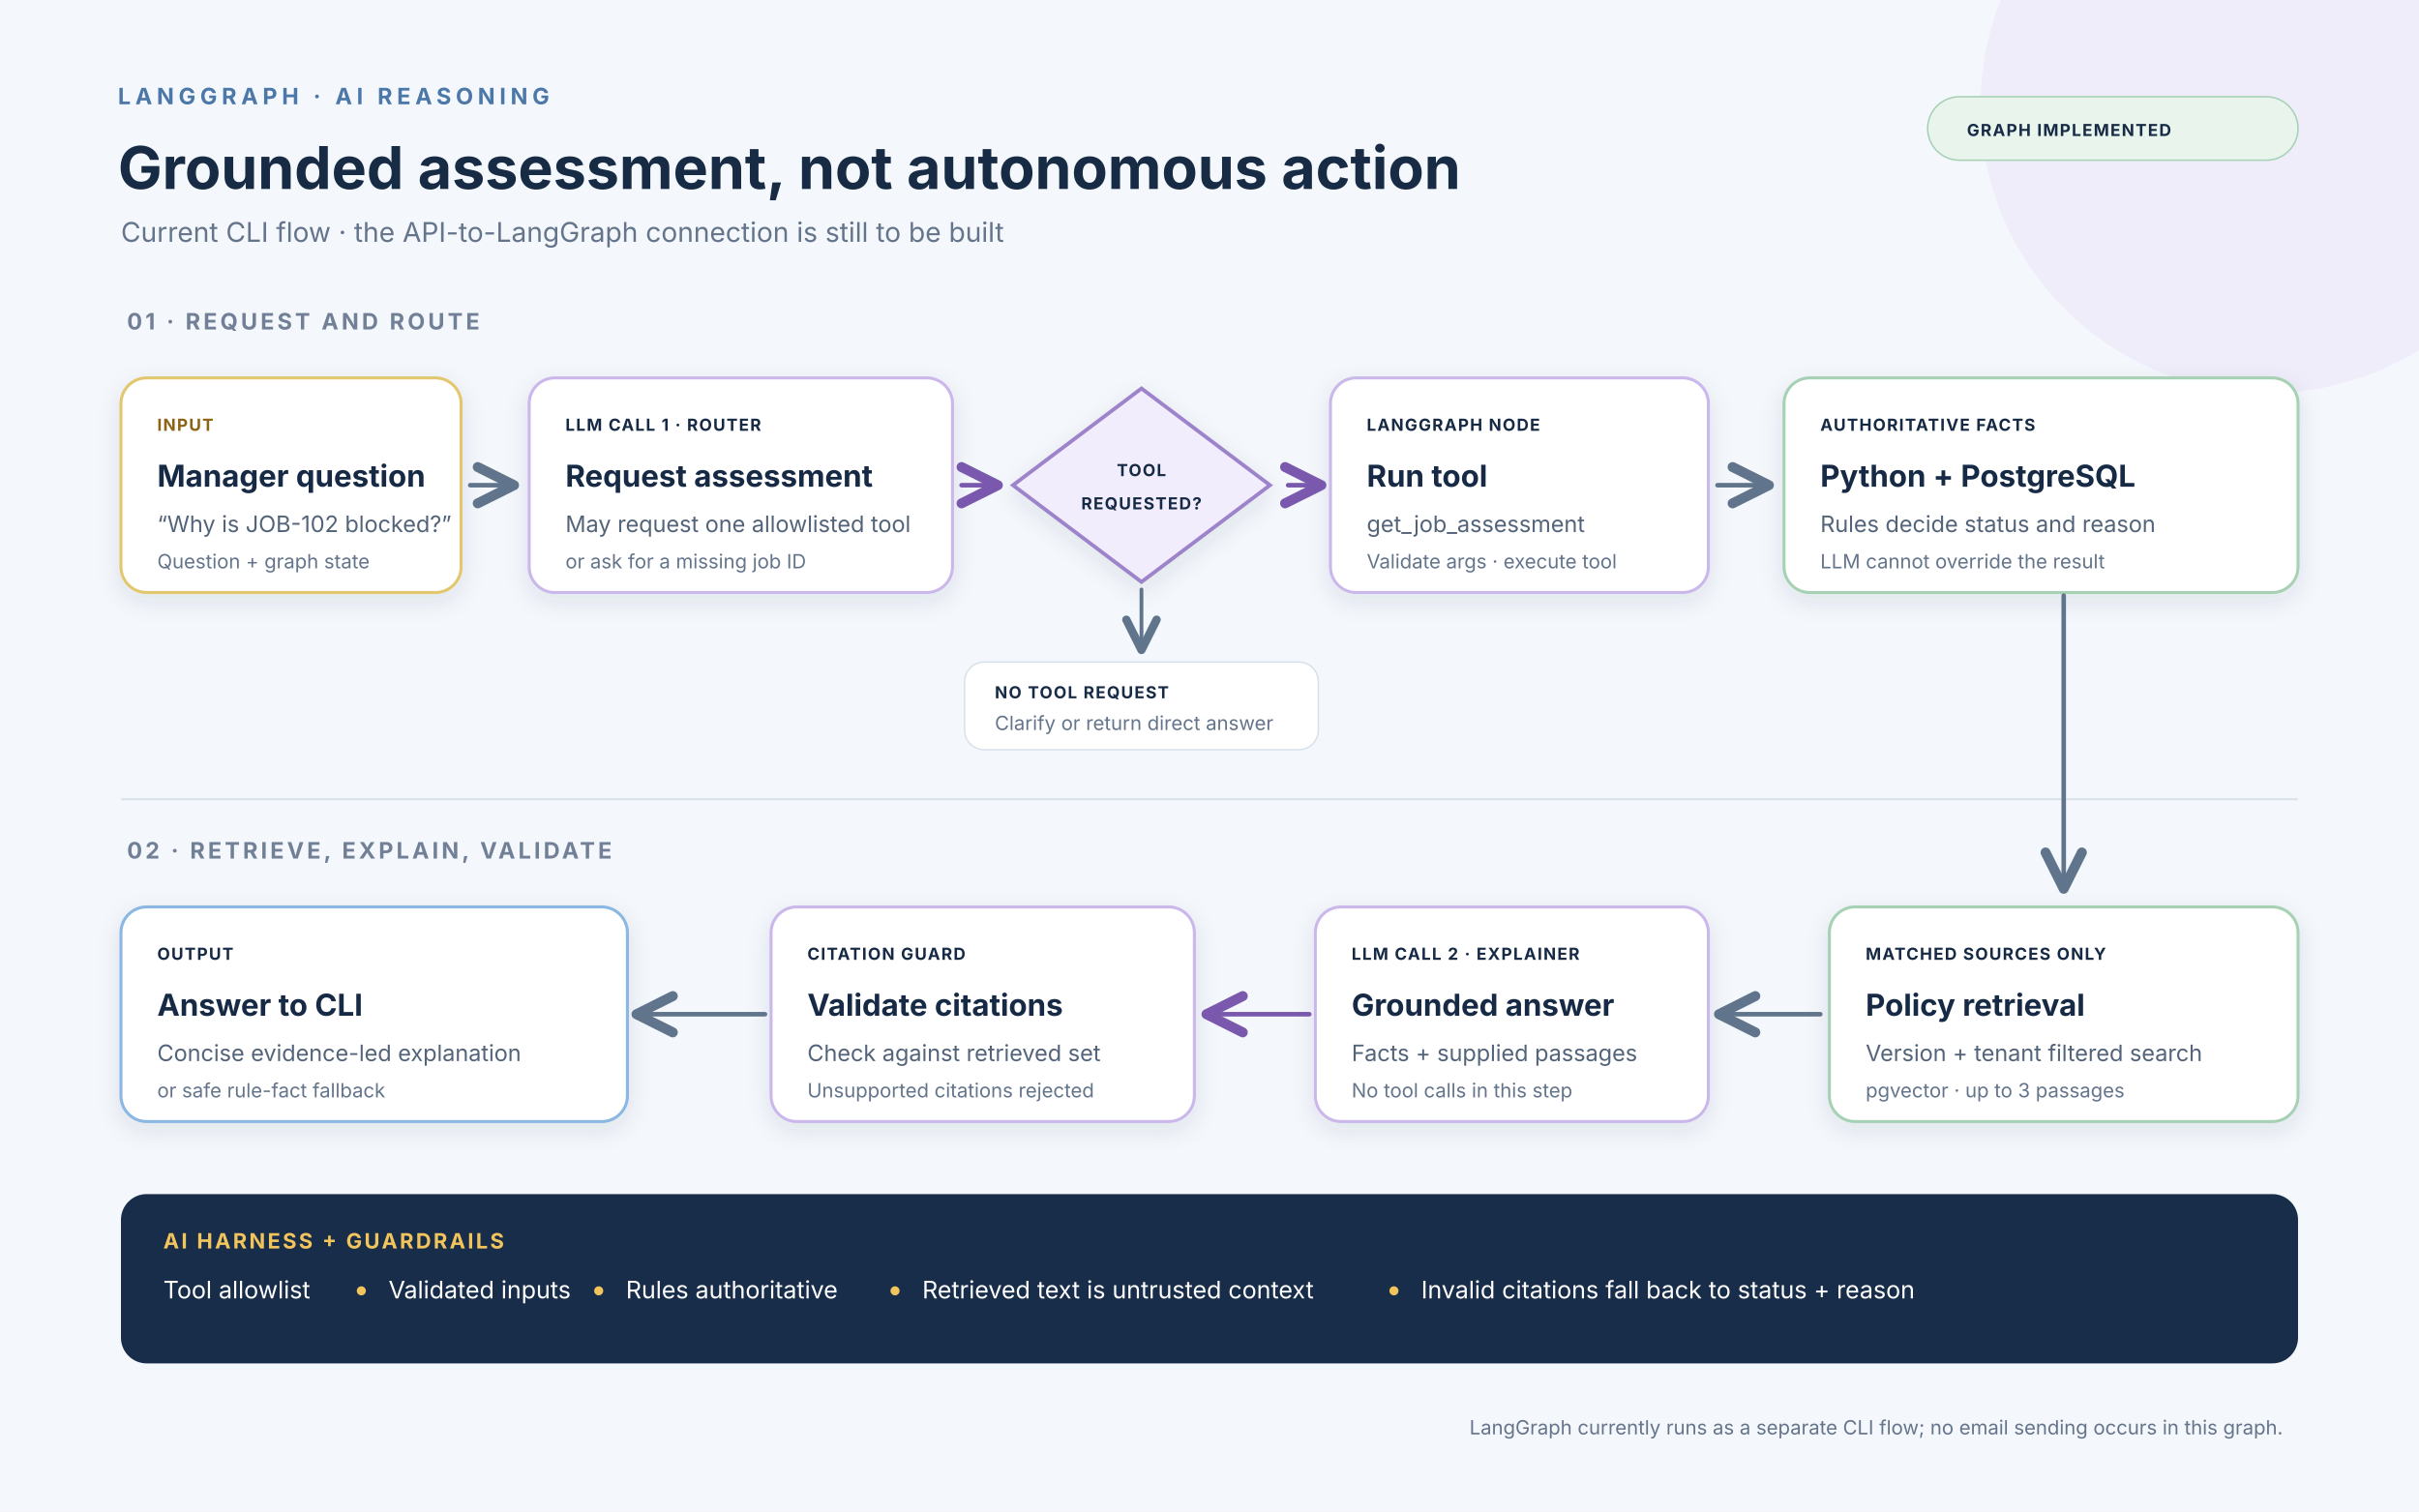
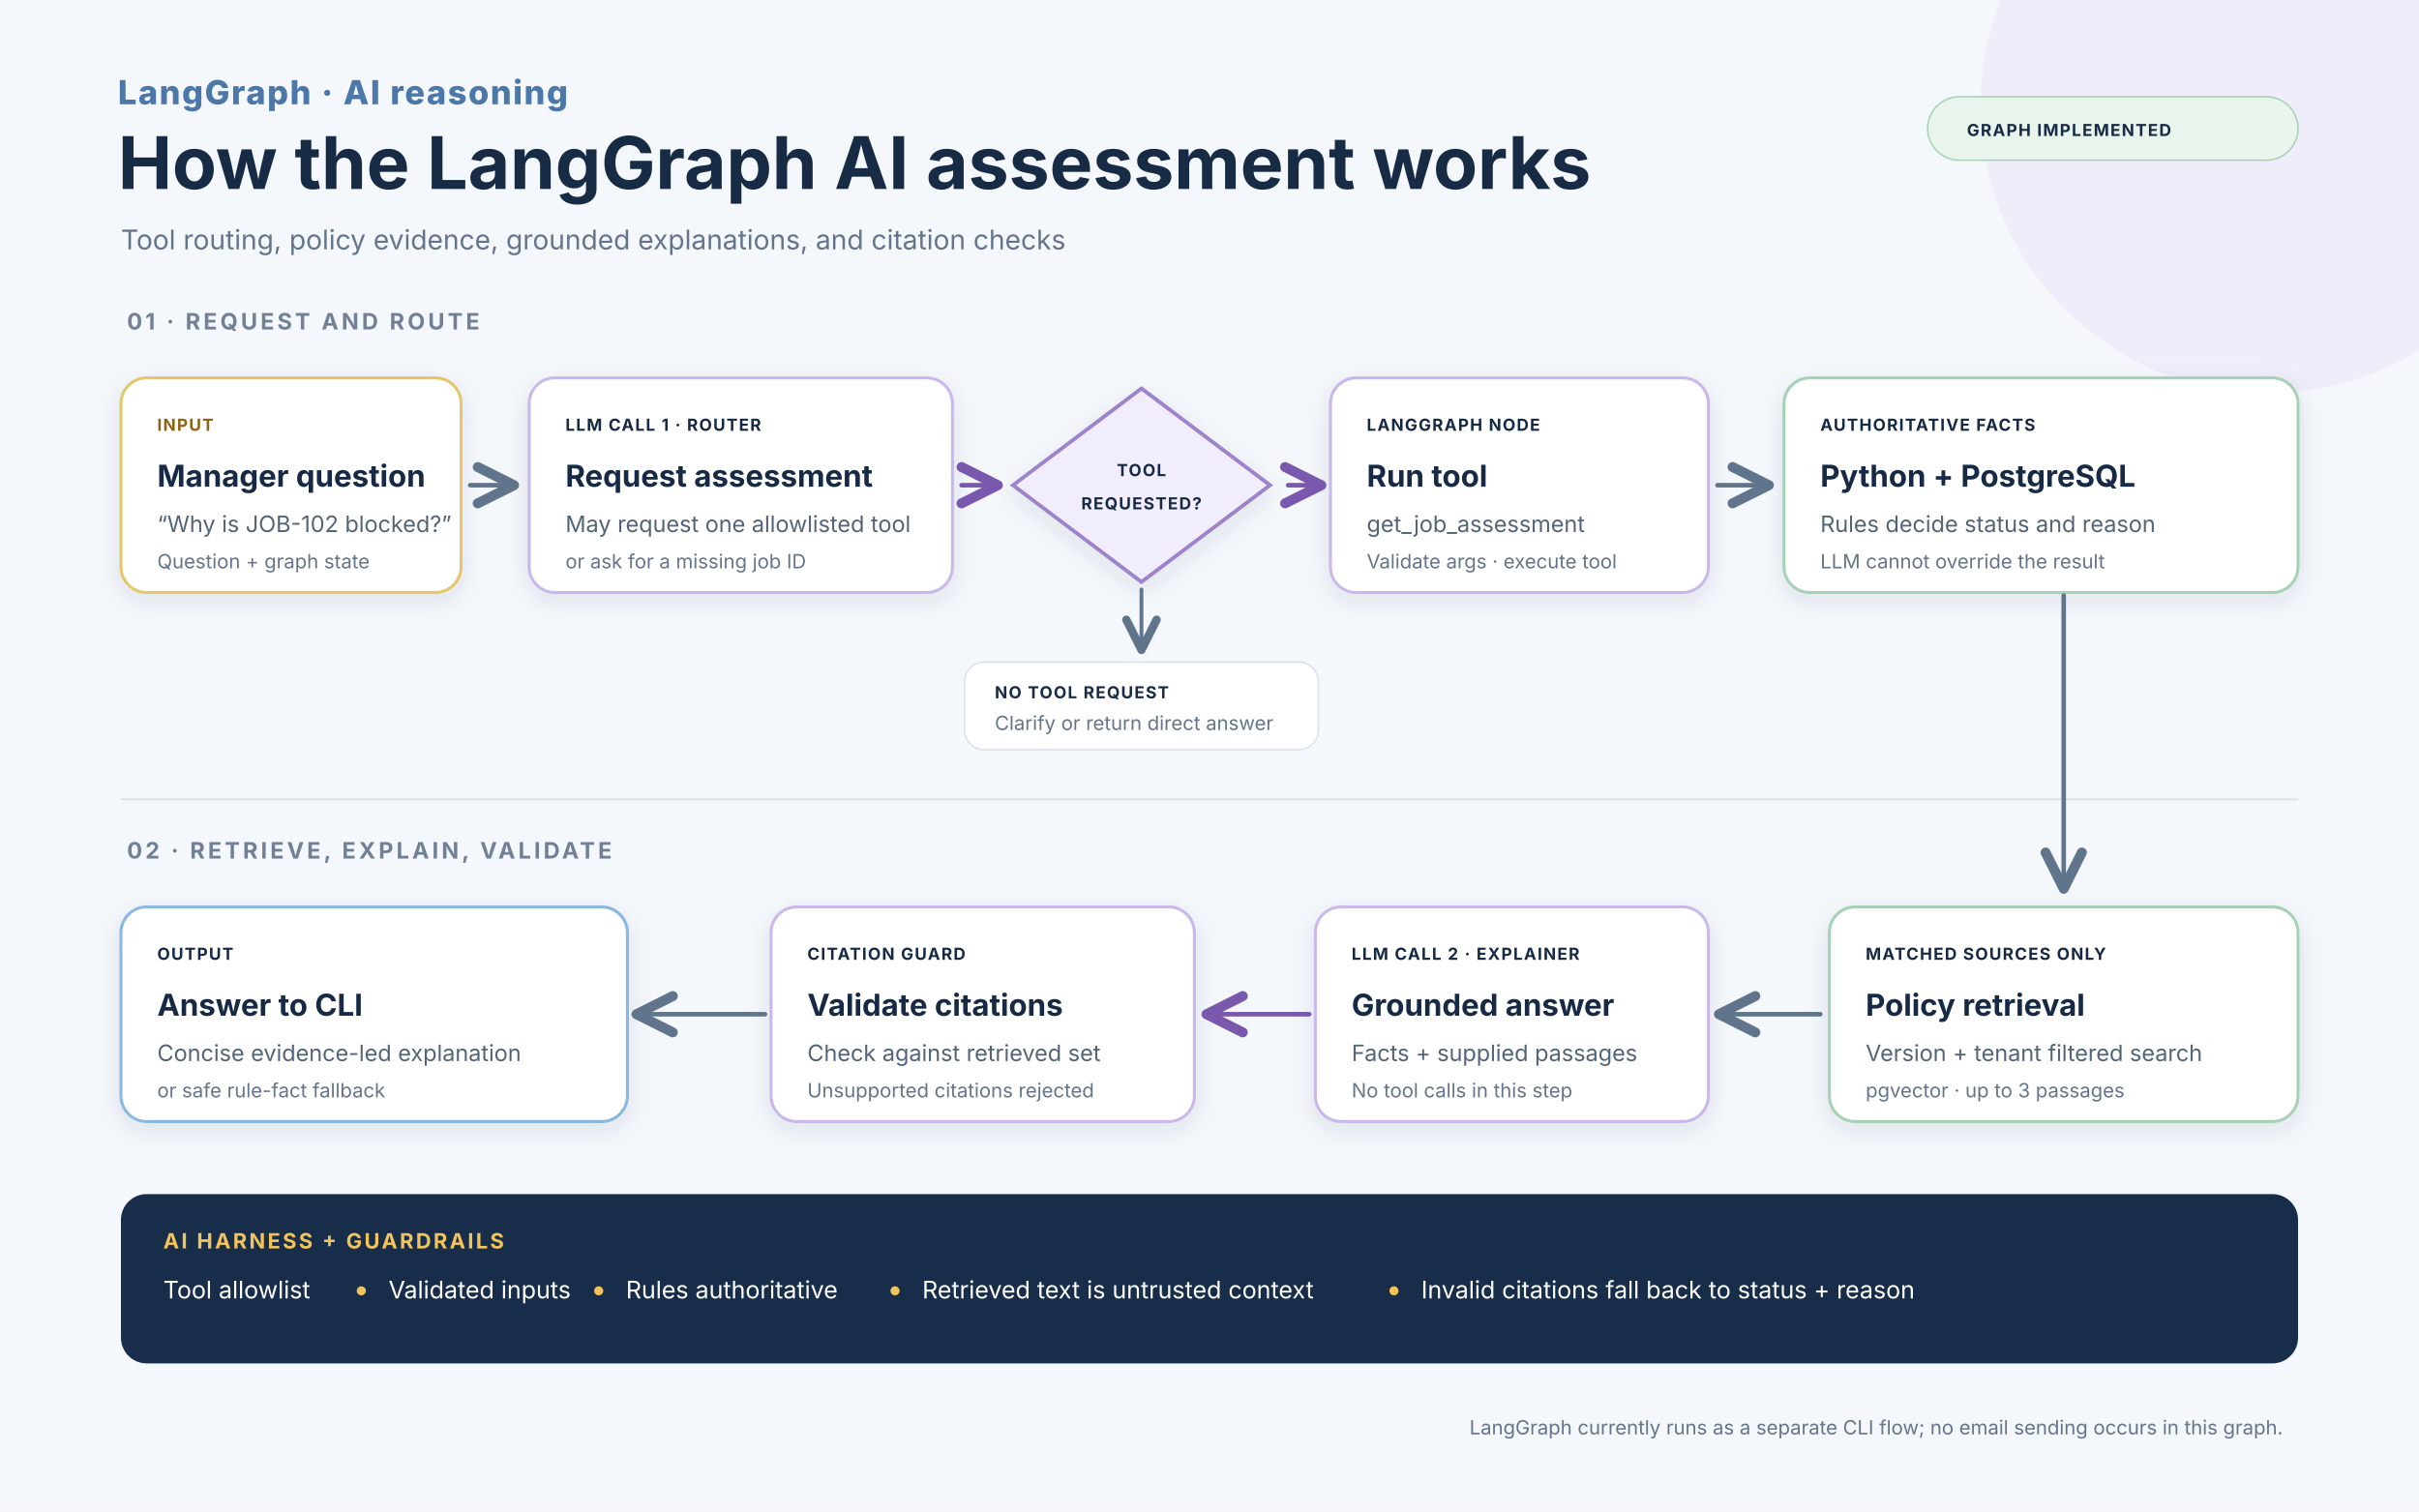
<svg xmlns="http://www.w3.org/2000/svg" width="1600" height="1000" viewBox="0 0 1600 1000" role="img" aria-labelledby="title desc">
  <defs>
    <filter id="shadow" x="-15%" y="-15%" width="130%" height="140%">
      <feDropShadow dx="0" dy="5" stdDeviation="8" flood-color="#18324f" flood-opacity=".10" />
    </filter>
    <marker id="arrow" markerWidth="12" markerHeight="12" refX="10" refY="6" orient="auto">
      <path d="M2 2 10 6 2 10" fill="none" stroke="#60758b" stroke-width="2.2" stroke-linecap="round" stroke-linejoin="round" />
    </marker>
    <marker id="purpleArrow" markerWidth="12" markerHeight="12" refX="10" refY="6" orient="auto">
      <path d="M2 2 10 6 2 10" fill="none" stroke="#7958ad" stroke-width="2.2" stroke-linecap="round" stroke-linejoin="round" />
    </marker>
    <style>
-       text{font-family:Inter,"Segoe UI",Arial,sans-serif;fill:#172b45}.eyebrow{font-size:15px;font-weight:750;letter-spacing:3px;fill:#4b78a8}.title{font-size:39px;font-weight:750}.sub{font-size:18px;fill:#64748b}.lane{font-size:15px;font-weight:750;letter-spacing:2px;fill:#718096}.head{font-size:20px;font-weight:720}.body{font-size:15px;fill:#52647a}.small{font-size:13px;fill:#64748b}.tag{font-size:11px;font-weight:750;letter-spacing:.8px}.white{fill:#fff}.gold{fill:#f2c45c}.amber{fill:#8d6412}.arrow{fill:none;stroke:#60758b;stroke-width:3;stroke-linecap:round;marker-end:url(#arrow)}.purple{fill:none;stroke:#7958ad;stroke-width:3;stroke-linecap:round;marker-end:url(#purpleArrow)}
+       text{font-family:Inter,"Segoe UI",Arial,sans-serif;fill:#172b45}.eyebrow{font-size:22px;font-weight:800;letter-spacing:1px;fill:#4b78a8}.title{font-size:48px;font-weight:750}.sub{font-size:18px;fill:#64748b}.lane{font-size:15px;font-weight:750;letter-spacing:2px;fill:#718096}.head{font-size:20px;font-weight:720}.body{font-size:15px;fill:#52647a}.small{font-size:13px;fill:#64748b}.tag{font-size:11px;font-weight:750;letter-spacing:.8px}.white{fill:#fff}.gold{fill:#f2c45c}.amber{fill:#8d6412}.arrow{fill:none;stroke:#60758b;stroke-width:3;stroke-linecap:round;marker-end:url(#arrow)}.purple{fill:none;stroke:#7958ad;stroke-width:3;stroke-linecap:round;marker-end:url(#purpleArrow)}
    </style>
  </defs>
  <rect width="1600" height="1000" fill="#f4f7fb" />
  <circle cx="1500" cy="70" r="190" fill="#eee8fa" opacity=".7" />
-   <text x="78" y="69" class="eyebrow">LANGGRAPH · AI REASONING</text>
-   <text x="78" y="125" class="title">Grounded assessment, not autonomous action</text>
-   <text x="80" y="160" class="sub">Current CLI flow · the API-to-LangGraph connection is still to be built</text>
+   <text x="78" y="69" class="eyebrow">LangGraph · AI reasoning</text>
+   <text x="78" y="125" class="title">How the LangGraph AI assessment works</text>
+   <text x="80" y="165" class="sub">Tool routing, policy evidence, grounded explanations, and citation checks</text>
  <rect x="1275" y="64" width="245" height="42" rx="21" fill="#e8f4ec" stroke="#a7d1b5" />
  <text x="1301" y="90" class="tag" fill="#27835d">GRAPH IMPLEMENTED</text>
  <text x="84" y="218" class="lane">01 · REQUEST AND ROUTE</text>
  <g filter="url(#shadow)">
    <rect x="80" y="250" width="225" height="142" rx="17" fill="#fff" stroke="#e2c76e" stroke-width="2" />
    <text x="104" y="285" class="tag amber">INPUT</text>
    <text x="104" y="322" class="head">Manager question</text>
    <text x="104" y="352" class="body">“Why is JOB-102 blocked?”</text>
    <text x="104" y="376" class="small">Question + graph state</text>
    <rect x="350" y="250" width="280" height="142" rx="17" fill="#fff" stroke="#cbb8eb" stroke-width="2" />
    <text x="374" y="285" class="tag" fill="#674aa2">LLM CALL 1 · ROUTER</text>
    <text x="374" y="322" class="head">Request assessment</text>
    <text x="374" y="352" class="body">May request one allowlisted tool</text>
    <text x="374" y="376" class="small">or ask for a missing job ID</text>
    <path d="M755 257 840 321 755 385 670 321Z" fill="#f2edfc" stroke="#9d83c9" stroke-width="2.5" />
    <text x="755" y="315" text-anchor="middle" class="tag" fill="#674aa2">TOOL</text>
    <text x="755" y="337" text-anchor="middle" class="tag" fill="#674aa2">REQUESTED?</text>
    <rect x="880" y="250" width="250" height="142" rx="17" fill="#fff" stroke="#cbb8eb" stroke-width="2" />
    <text x="904" y="285" class="tag" fill="#674aa2">LANGGRAPH NODE</text>
    <text x="904" y="322" class="head">Run tool</text>
    <text x="904" y="352" class="body">get_job_assessment</text>
    <text x="904" y="376" class="small">Validate args · execute tool</text>
    <rect x="1180" y="250" width="340" height="142" rx="17" fill="#fff" stroke="#a7d1b5" stroke-width="2" />
    <text x="1204" y="285" class="tag" fill="#27835d">AUTHORITATIVE FACTS</text>
    <text x="1204" y="322" class="head">Python + PostgreSQL</text>
    <text x="1204" y="352" class="body">Rules decide status and reason</text>
    <text x="1204" y="376" class="small">LLM cannot override the result</text>
  </g>
  <path class="arrow" d="M311 321h29" />
  <path class="purple" d="M636 321h24" />
  <path class="purple" d="M852 321h22" />
  <path class="arrow" d="M1136 321h34" />
  <path d="M755 390v40" fill="none" stroke="#60758b" stroke-width="2.5" stroke-linecap="round" marker-end="url(#arrow)" />
  <rect x="638" y="438" width="234" height="58" rx="13" fill="#fff" stroke="#d8e1eb" />
  <text x="658" y="462" class="tag">NO TOOL REQUEST</text>
  <text x="658" y="483" class="small">Clarify or return direct answer</text>
  <rect x="80" y="528" width="1440" height="1.5" fill="#dce4ec" />
  <text x="84" y="568" class="lane">02 · RETRIEVE, EXPLAIN, VALIDATE</text>
  <g filter="url(#shadow)">
    <rect x="1210" y="600" width="310" height="142" rx="17" fill="#fff" stroke="#a7d1b5" stroke-width="2" />
    <text x="1234" y="635" class="tag" fill="#27835d">MATCHED SOURCES ONLY</text>
    <text x="1234" y="672" class="head">Policy retrieval</text>
    <text x="1234" y="702" class="body">Version + tenant filtered search</text>
    <text x="1234" y="726" class="small">pgvector · up to 3 passages</text>
    <rect x="870" y="600" width="260" height="142" rx="17" fill="#fff" stroke="#cbb8eb" stroke-width="2" />
    <text x="894" y="635" class="tag" fill="#674aa2">LLM CALL 2 · EXPLAINER</text>
    <text x="894" y="672" class="head">Grounded answer</text>
    <text x="894" y="702" class="body">Facts + supplied passages</text>
    <text x="894" y="726" class="small">No tool calls in this step</text>
    <rect x="510" y="600" width="280" height="142" rx="17" fill="#fff" stroke="#cbb8eb" stroke-width="2" />
    <text x="534" y="635" class="tag" fill="#674aa2">CITATION GUARD</text>
    <text x="534" y="672" class="head">Validate citations</text>
    <text x="534" y="702" class="body">Check against retrieved set</text>
    <text x="534" y="726" class="small">Unsupported citations rejected</text>
    <rect x="80" y="600" width="335" height="142" rx="17" fill="#fff" stroke="#8bb8e2" stroke-width="2" />
    <text x="104" y="635" class="tag" fill="#3979c3">OUTPUT</text>
    <text x="104" y="672" class="head">Answer to CLI</text>
    <text x="104" y="702" class="body">Concise evidence-led explanation</text>
    <text x="104" y="726" class="small">or safe rule-fact fallback</text>
  </g>
  <path class="arrow" d="M1365 394v194" />
  <path class="arrow" d="M1204 671h-67" />
  <path class="purple" d="M866 671h-68" />
  <path class="arrow" d="M506 671h-85" />
  <rect x="80" y="790" width="1440" height="112" rx="17" fill="#182d49" />
  <text x="108" y="826" font-size="14" font-weight="750" letter-spacing="1.5" class="gold">AI HARNESS + GUARDRAILS</text>
  <text x="108" y="859" font-size="16" class="white">Tool allowlist</text>
  <circle cx="239" cy="854" r="3" fill="#f2c45c" />
  <text x="257" y="859" font-size="16" class="white">Validated inputs</text>
  <circle cx="396" cy="854" r="3" fill="#f2c45c" />
  <text x="414" y="859" font-size="16" class="white">Rules authoritative</text>
  <circle cx="592" cy="854" r="3" fill="#f2c45c" />
  <text x="610" y="859" font-size="16" class="white">Retrieved text is untrusted context</text>
  <circle cx="922" cy="854" r="3" fill="#f2c45c" />
  <text x="940" y="859" font-size="16" class="white">Invalid citations fall back to status + reason</text>
  <text x="1510" y="949" text-anchor="end" class="small">LangGraph currently runs as a separate CLI flow; no email sending occurs in this graph.</text>
</svg>
